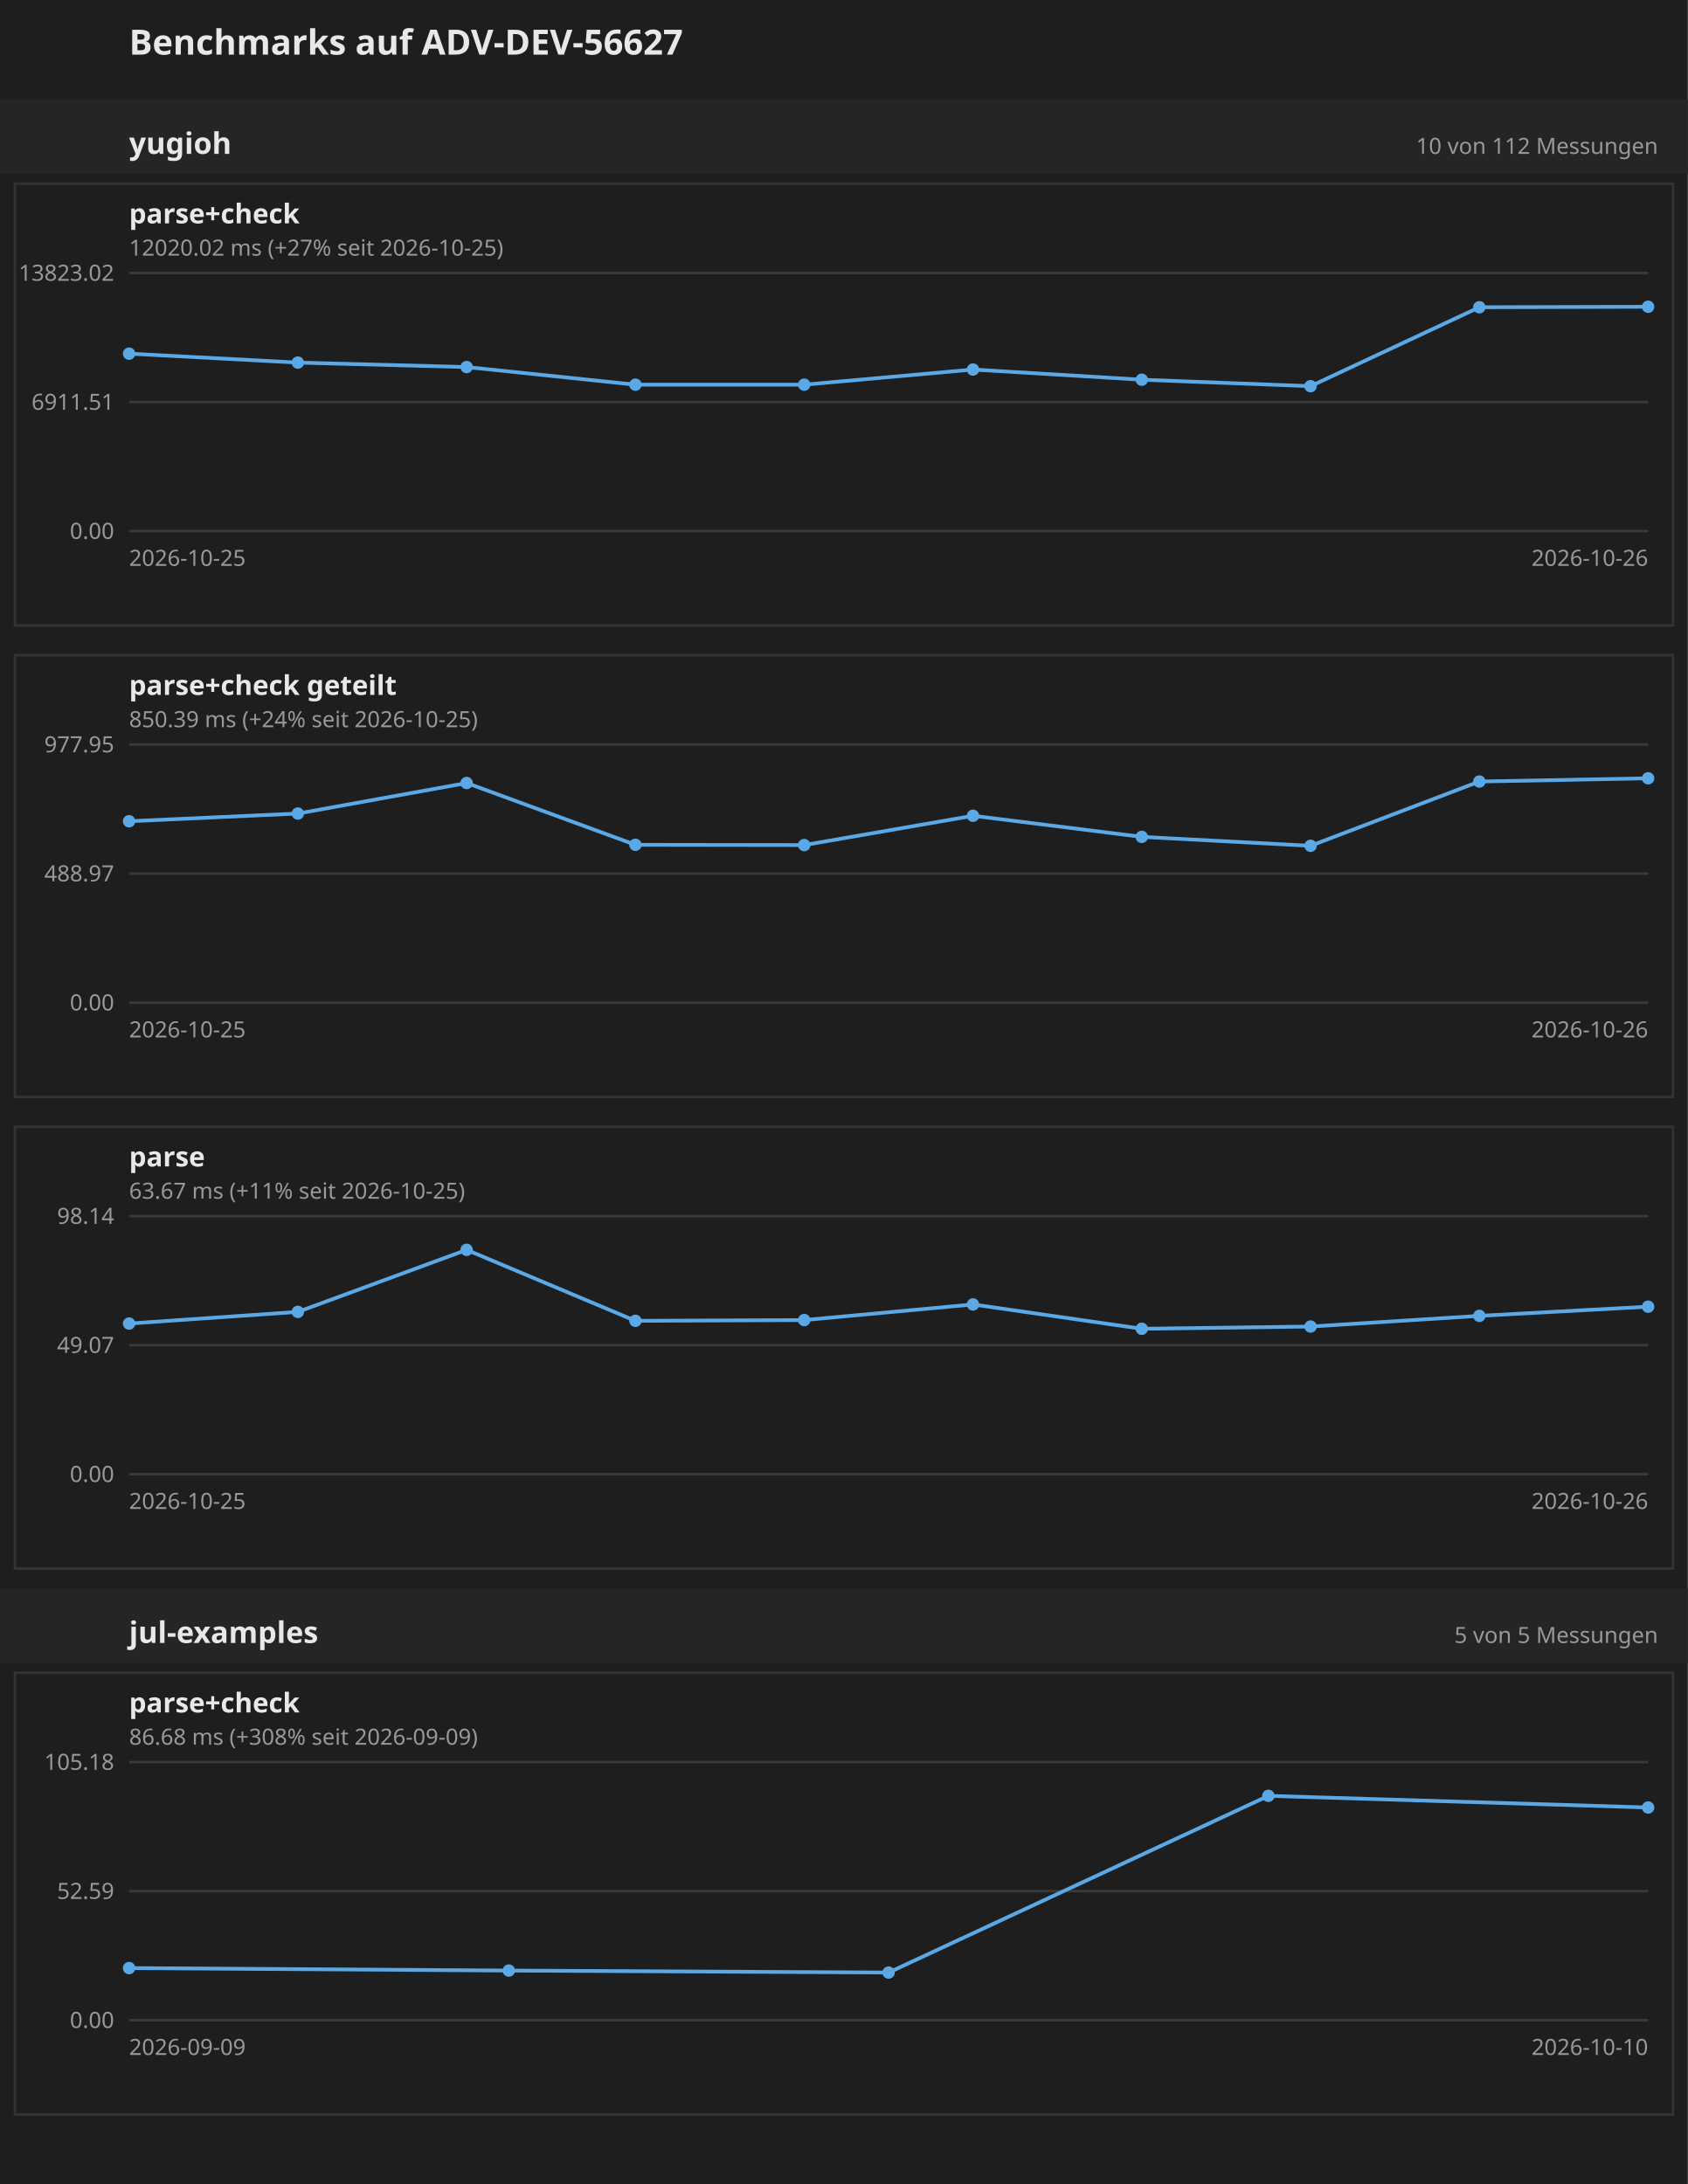
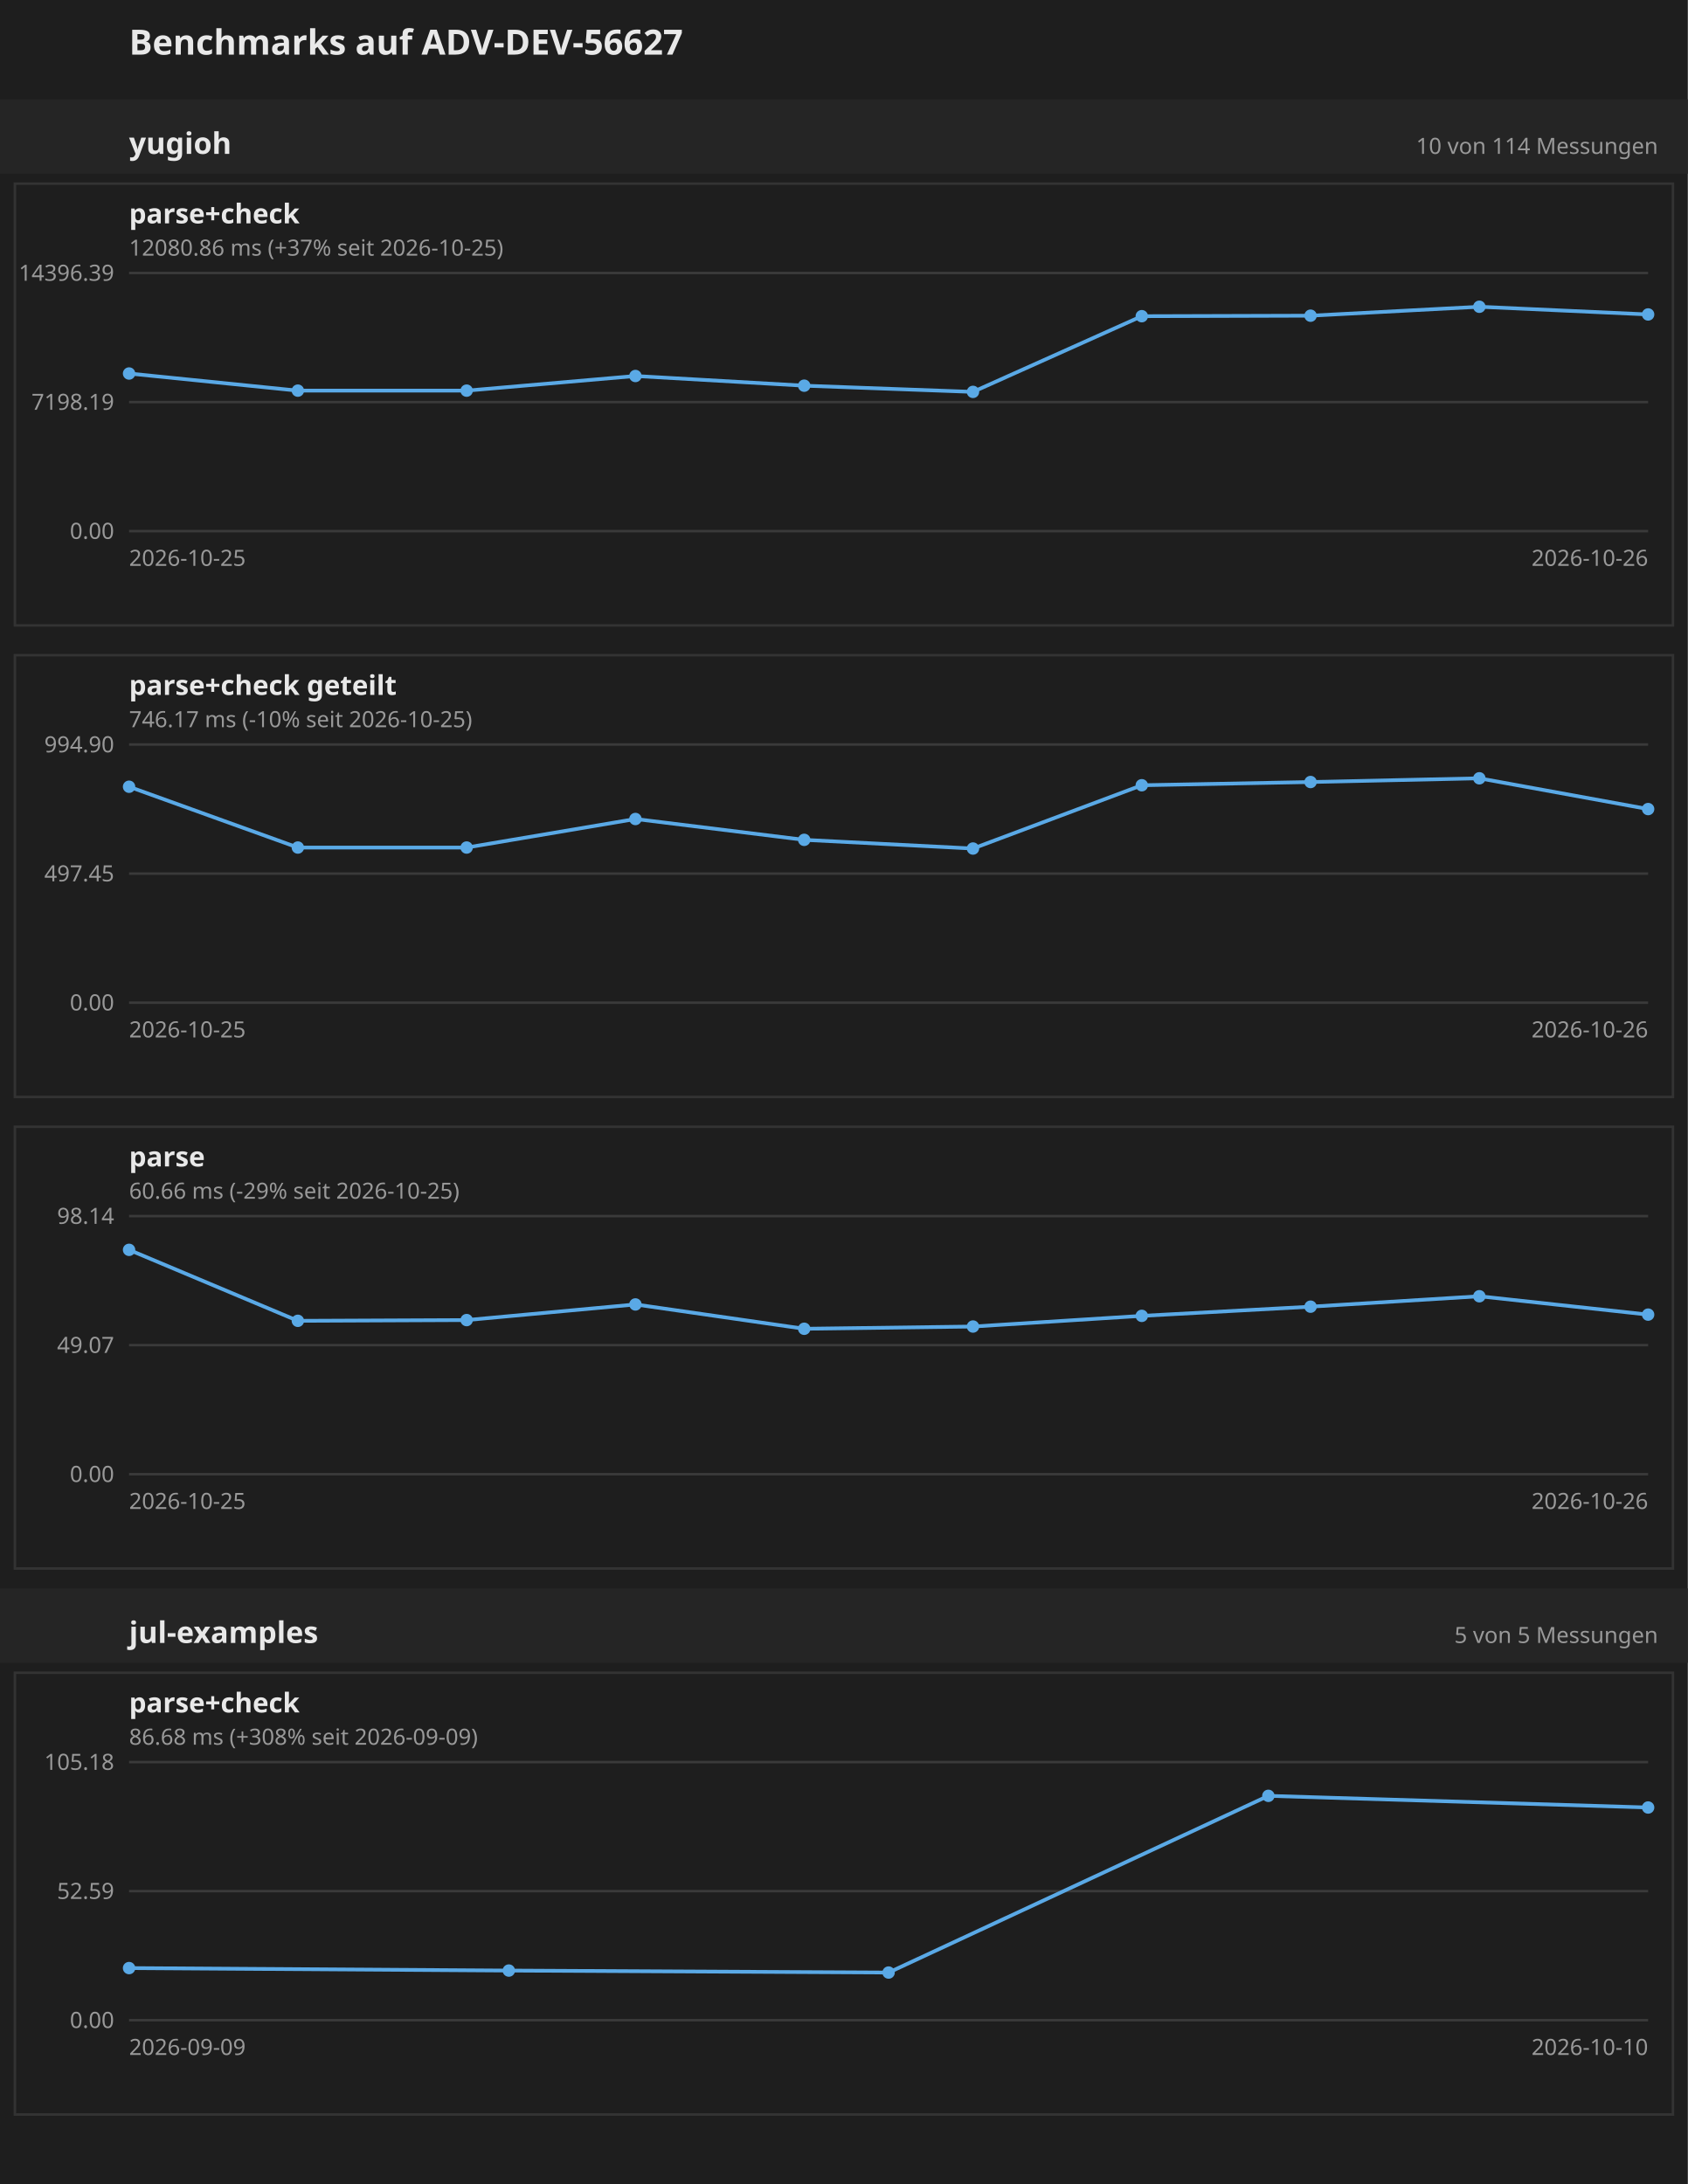
<svg xmlns="http://www.w3.org/2000/svg" width="680" height="880" font-family="sans-serif">
  <rect width="680" height="880" fill="#1e1e1e" />
  <text x="52" y="22" font-size="14" font-weight="bold" fill="#e8e8e8">Benchmarks auf ADV-DEV-56627</text>
  <g transform="translate(0 40)">
    <rect x="0" y="0" width="680" height="30" fill="#252525" />
    <text x="52" y="22" font-size="12" font-weight="bold" fill="#e8e8e8">yugioh</text>
-     <text x="668" y="22" text-anchor="end" font-size="9" fill="#999">10 von 112 Messungen</text>
+     <text x="668" y="22" text-anchor="end" font-size="9" fill="#999">10 von 114 Messungen</text>
    <g transform="translate(0 30)">
      <g transform="translate(0 0)">
        <rect x="6" y="4" width="668" height="178" fill="none" stroke="#333" />
        <text x="52" y="20" font-size="11" font-weight="bold" fill="#e8e8e8">parse+check</text>
-         <text x="52" y="33" font-size="9" fill="#999">12020.02 ms (+27% seit 2026-10-25)</text>
+         <text x="52" y="33" font-size="9" fill="#999">12080.86 ms (+37% seit 2026-10-25)</text>
        <line x1="52" y1="144.0" x2="664" y2="144.0" stroke="#3a3a3a" />
        <text x="46" y="144.0" text-anchor="end" dominant-baseline="middle" font-size="9" fill="#999">0.00</text>
        <line x1="52" y1="92.0" x2="664" y2="92.0" stroke="#3a3a3a" />
-         <text x="46" y="92.0" text-anchor="end" dominant-baseline="middle" font-size="9" fill="#999">6911.51</text>
+         <text x="46" y="92.0" text-anchor="end" dominant-baseline="middle" font-size="9" fill="#999">7198.19</text>
        <line x1="52" y1="40.0" x2="664" y2="40.0" stroke="#3a3a3a" />
-         <text x="46" y="40.0" text-anchor="end" dominant-baseline="middle" font-size="9" fill="#999">13823.02</text>
+         <text x="46" y="40.0" text-anchor="end" dominant-baseline="middle" font-size="9" fill="#999">14396.39</text>
        <text x="52" y="158" font-size="9" fill="#999">2026-10-25</text>
        <text x="664" y="158" text-anchor="end" font-size="9" fill="#999">2026-10-26</text>
-         <polyline fill="none" stroke="#5aa9e6" stroke-width="1.5" points="52.0,72.5 120.0,76.1 188.0,77.9 256.0,85.0 324.0,85.0 392.0,78.9 460.0,83.0 528.0,85.6 596.0,53.8 664.0,53.6" />
-         <circle cx="52.0" cy="72.5" r="2.5" fill="#5aa9e6" />
-         <circle cx="120.0" cy="76.1" r="2.5" fill="#5aa9e6" />
-         <circle cx="188.0" cy="77.9" r="2.5" fill="#5aa9e6" />
-         <circle cx="256.0" cy="85.0" r="2.5" fill="#5aa9e6" />
-         <circle cx="324.0" cy="85.0" r="2.5" fill="#5aa9e6" />
-         <circle cx="392.0" cy="78.9" r="2.5" fill="#5aa9e6" />
-         <circle cx="460.0" cy="83.0" r="2.5" fill="#5aa9e6" />
-         <circle cx="528.0" cy="85.6" r="2.5" fill="#5aa9e6" />
-         <circle cx="596.0" cy="53.8" r="2.5" fill="#5aa9e6" />
-         <circle cx="664.0" cy="53.6" r="2.5" fill="#5aa9e6" />
+         <polyline fill="none" stroke="#5aa9e6" stroke-width="1.5" points="52.0,80.5 120.0,87.4 188.0,87.4 256.0,81.5 324.0,85.4 392.0,87.9 460.0,57.4 528.0,57.2 596.0,53.6 664.0,56.7" />
+         <circle cx="52.0" cy="80.5" r="2.5" fill="#5aa9e6" />
+         <circle cx="120.0" cy="87.4" r="2.5" fill="#5aa9e6" />
+         <circle cx="188.0" cy="87.4" r="2.5" fill="#5aa9e6" />
+         <circle cx="256.0" cy="81.5" r="2.5" fill="#5aa9e6" />
+         <circle cx="324.0" cy="85.4" r="2.5" fill="#5aa9e6" />
+         <circle cx="392.0" cy="87.9" r="2.5" fill="#5aa9e6" />
+         <circle cx="460.0" cy="57.4" r="2.5" fill="#5aa9e6" />
+         <circle cx="528.0" cy="57.2" r="2.5" fill="#5aa9e6" />
+         <circle cx="596.0" cy="53.6" r="2.5" fill="#5aa9e6" />
+         <circle cx="664.0" cy="56.7" r="2.5" fill="#5aa9e6" />
      </g>
      <g transform="translate(0 190)">
        <rect x="6" y="4" width="668" height="178" fill="none" stroke="#333" />
        <text x="52" y="20" font-size="11" font-weight="bold" fill="#e8e8e8">parse+check geteilt</text>
-         <text x="52" y="33" font-size="9" fill="#999">850.39 ms (+24% seit 2026-10-25)</text>
+         <text x="52" y="33" font-size="9" fill="#999">746.17 ms (-10% seit 2026-10-25)</text>
        <line x1="52" y1="144.0" x2="664" y2="144.0" stroke="#3a3a3a" />
        <text x="46" y="144.0" text-anchor="end" dominant-baseline="middle" font-size="9" fill="#999">0.00</text>
        <line x1="52" y1="92.0" x2="664" y2="92.0" stroke="#3a3a3a" />
-         <text x="46" y="92.0" text-anchor="end" dominant-baseline="middle" font-size="9" fill="#999">488.97</text>
+         <text x="46" y="92.0" text-anchor="end" dominant-baseline="middle" font-size="9" fill="#999">497.45</text>
        <line x1="52" y1="40.0" x2="664" y2="40.0" stroke="#3a3a3a" />
-         <text x="46" y="40.0" text-anchor="end" dominant-baseline="middle" font-size="9" fill="#999">977.95</text>
+         <text x="46" y="40.0" text-anchor="end" dominant-baseline="middle" font-size="9" fill="#999">994.90</text>
        <text x="52" y="158" font-size="9" fill="#999">2026-10-25</text>
        <text x="664" y="158" text-anchor="end" font-size="9" fill="#999">2026-10-26</text>
-         <polyline fill="none" stroke="#5aa9e6" stroke-width="1.5" points="52.0,70.9 120.0,67.8 188.0,55.5 256.0,80.4 324.0,80.5 392.0,68.7 460.0,77.2 528.0,80.8 596.0,54.9 664.0,53.6" />
-         <circle cx="52.0" cy="70.9" r="2.5" fill="#5aa9e6" />
-         <circle cx="120.0" cy="67.8" r="2.5" fill="#5aa9e6" />
-         <circle cx="188.0" cy="55.5" r="2.5" fill="#5aa9e6" />
-         <circle cx="256.0" cy="80.4" r="2.5" fill="#5aa9e6" />
-         <circle cx="324.0" cy="80.5" r="2.5" fill="#5aa9e6" />
-         <circle cx="392.0" cy="68.7" r="2.5" fill="#5aa9e6" />
-         <circle cx="460.0" cy="77.2" r="2.5" fill="#5aa9e6" />
-         <circle cx="528.0" cy="80.8" r="2.5" fill="#5aa9e6" />
-         <circle cx="596.0" cy="54.9" r="2.5" fill="#5aa9e6" />
-         <circle cx="664.0" cy="53.6" r="2.5" fill="#5aa9e6" />
+         <polyline fill="none" stroke="#5aa9e6" stroke-width="1.5" points="52.0,57.0 120.0,81.5 188.0,81.5 256.0,70.0 324.0,78.4 392.0,81.9 460.0,56.4 528.0,55.1 596.0,53.6 664.0,66.0" />
+         <circle cx="52.0" cy="57.0" r="2.5" fill="#5aa9e6" />
+         <circle cx="120.0" cy="81.5" r="2.5" fill="#5aa9e6" />
+         <circle cx="188.0" cy="81.5" r="2.5" fill="#5aa9e6" />
+         <circle cx="256.0" cy="70.0" r="2.5" fill="#5aa9e6" />
+         <circle cx="324.0" cy="78.4" r="2.5" fill="#5aa9e6" />
+         <circle cx="392.0" cy="81.9" r="2.5" fill="#5aa9e6" />
+         <circle cx="460.0" cy="56.4" r="2.5" fill="#5aa9e6" />
+         <circle cx="528.0" cy="55.1" r="2.5" fill="#5aa9e6" />
+         <circle cx="596.0" cy="53.6" r="2.5" fill="#5aa9e6" />
+         <circle cx="664.0" cy="66.0" r="2.5" fill="#5aa9e6" />
      </g>
      <g transform="translate(0 380)">
        <rect x="6" y="4" width="668" height="178" fill="none" stroke="#333" />
        <text x="52" y="20" font-size="11" font-weight="bold" fill="#e8e8e8">parse</text>
-         <text x="52" y="33" font-size="9" fill="#999">63.67 ms (+11% seit 2026-10-25)</text>
+         <text x="52" y="33" font-size="9" fill="#999">60.66 ms (-29% seit 2026-10-25)</text>
        <line x1="52" y1="144.0" x2="664" y2="144.0" stroke="#3a3a3a" />
        <text x="46" y="144.0" text-anchor="end" dominant-baseline="middle" font-size="9" fill="#999">0.00</text>
        <line x1="52" y1="92.0" x2="664" y2="92.0" stroke="#3a3a3a" />
        <text x="46" y="92.0" text-anchor="end" dominant-baseline="middle" font-size="9" fill="#999">49.07</text>
        <line x1="52" y1="40.0" x2="664" y2="40.0" stroke="#3a3a3a" />
        <text x="46" y="40.0" text-anchor="end" dominant-baseline="middle" font-size="9" fill="#999">98.14</text>
        <text x="52" y="158" font-size="9" fill="#999">2026-10-25</text>
        <text x="664" y="158" text-anchor="end" font-size="9" fill="#999">2026-10-26</text>
-         <polyline fill="none" stroke="#5aa9e6" stroke-width="1.5" points="52.0,83.3 120.0,78.6 188.0,53.6 256.0,82.2 324.0,81.9 392.0,75.6 460.0,85.4 528.0,84.5 596.0,80.2 664.0,76.5" />
-         <circle cx="52.0" cy="83.3" r="2.5" fill="#5aa9e6" />
-         <circle cx="120.0" cy="78.6" r="2.5" fill="#5aa9e6" />
-         <circle cx="188.0" cy="53.6" r="2.5" fill="#5aa9e6" />
-         <circle cx="256.0" cy="82.2" r="2.5" fill="#5aa9e6" />
-         <circle cx="324.0" cy="81.9" r="2.5" fill="#5aa9e6" />
-         <circle cx="392.0" cy="75.6" r="2.5" fill="#5aa9e6" />
-         <circle cx="460.0" cy="85.4" r="2.5" fill="#5aa9e6" />
-         <circle cx="528.0" cy="84.5" r="2.5" fill="#5aa9e6" />
-         <circle cx="596.0" cy="80.2" r="2.5" fill="#5aa9e6" />
-         <circle cx="664.0" cy="76.5" r="2.5" fill="#5aa9e6" />
+         <polyline fill="none" stroke="#5aa9e6" stroke-width="1.5" points="52.0,53.6 120.0,82.2 188.0,81.9 256.0,75.6 324.0,85.4 392.0,84.5 460.0,80.2 528.0,76.5 596.0,72.3 664.0,79.7" />
+         <circle cx="52.0" cy="53.6" r="2.5" fill="#5aa9e6" />
+         <circle cx="120.0" cy="82.2" r="2.5" fill="#5aa9e6" />
+         <circle cx="188.0" cy="81.9" r="2.5" fill="#5aa9e6" />
+         <circle cx="256.0" cy="75.6" r="2.5" fill="#5aa9e6" />
+         <circle cx="324.0" cy="85.4" r="2.5" fill="#5aa9e6" />
+         <circle cx="392.0" cy="84.5" r="2.5" fill="#5aa9e6" />
+         <circle cx="460.0" cy="80.2" r="2.5" fill="#5aa9e6" />
+         <circle cx="528.0" cy="76.5" r="2.5" fill="#5aa9e6" />
+         <circle cx="596.0" cy="72.3" r="2.5" fill="#5aa9e6" />
+         <circle cx="664.0" cy="79.7" r="2.5" fill="#5aa9e6" />
      </g>
    </g>
  </g>
  <g transform="translate(0 640)">
    <rect x="0" y="0" width="680" height="30" fill="#252525" />
    <text x="52" y="22" font-size="12" font-weight="bold" fill="#e8e8e8">jul-examples</text>
    <text x="668" y="22" text-anchor="end" font-size="9" fill="#999">5 von 5 Messungen</text>
    <g transform="translate(0 30)">
      <g transform="translate(0 0)">
        <rect x="6" y="4" width="668" height="178" fill="none" stroke="#333" />
        <text x="52" y="20" font-size="11" font-weight="bold" fill="#e8e8e8">parse+check</text>
        <text x="52" y="33" font-size="9" fill="#999">86.68 ms (+308% seit 2026-09-09)</text>
        <line x1="52" y1="144.0" x2="664" y2="144.0" stroke="#3a3a3a" />
        <text x="46" y="144.0" text-anchor="end" dominant-baseline="middle" font-size="9" fill="#999">0.00</text>
        <line x1="52" y1="92.0" x2="664" y2="92.0" stroke="#3a3a3a" />
        <text x="46" y="92.0" text-anchor="end" dominant-baseline="middle" font-size="9" fill="#999">52.59</text>
        <line x1="52" y1="40.0" x2="664" y2="40.0" stroke="#3a3a3a" />
        <text x="46" y="40.0" text-anchor="end" dominant-baseline="middle" font-size="9" fill="#999">105.18</text>
        <text x="52" y="158" font-size="9" fill="#999">2026-09-09</text>
        <text x="664" y="158" text-anchor="end" font-size="9" fill="#999">2026-10-10</text>
        <polyline fill="none" stroke="#5aa9e6" stroke-width="1.5" points="52.0,123.0 205.0,124.0 358.0,124.8 511.0,53.6 664.0,58.3" />
        <circle cx="52.0" cy="123.0" r="2.5" fill="#5aa9e6" />
        <circle cx="205.0" cy="124.0" r="2.5" fill="#5aa9e6" />
        <circle cx="358.0" cy="124.8" r="2.5" fill="#5aa9e6" />
        <circle cx="511.0" cy="53.6" r="2.5" fill="#5aa9e6" />
        <circle cx="664.0" cy="58.3" r="2.5" fill="#5aa9e6" />
      </g>
    </g>
  </g>
</svg>
